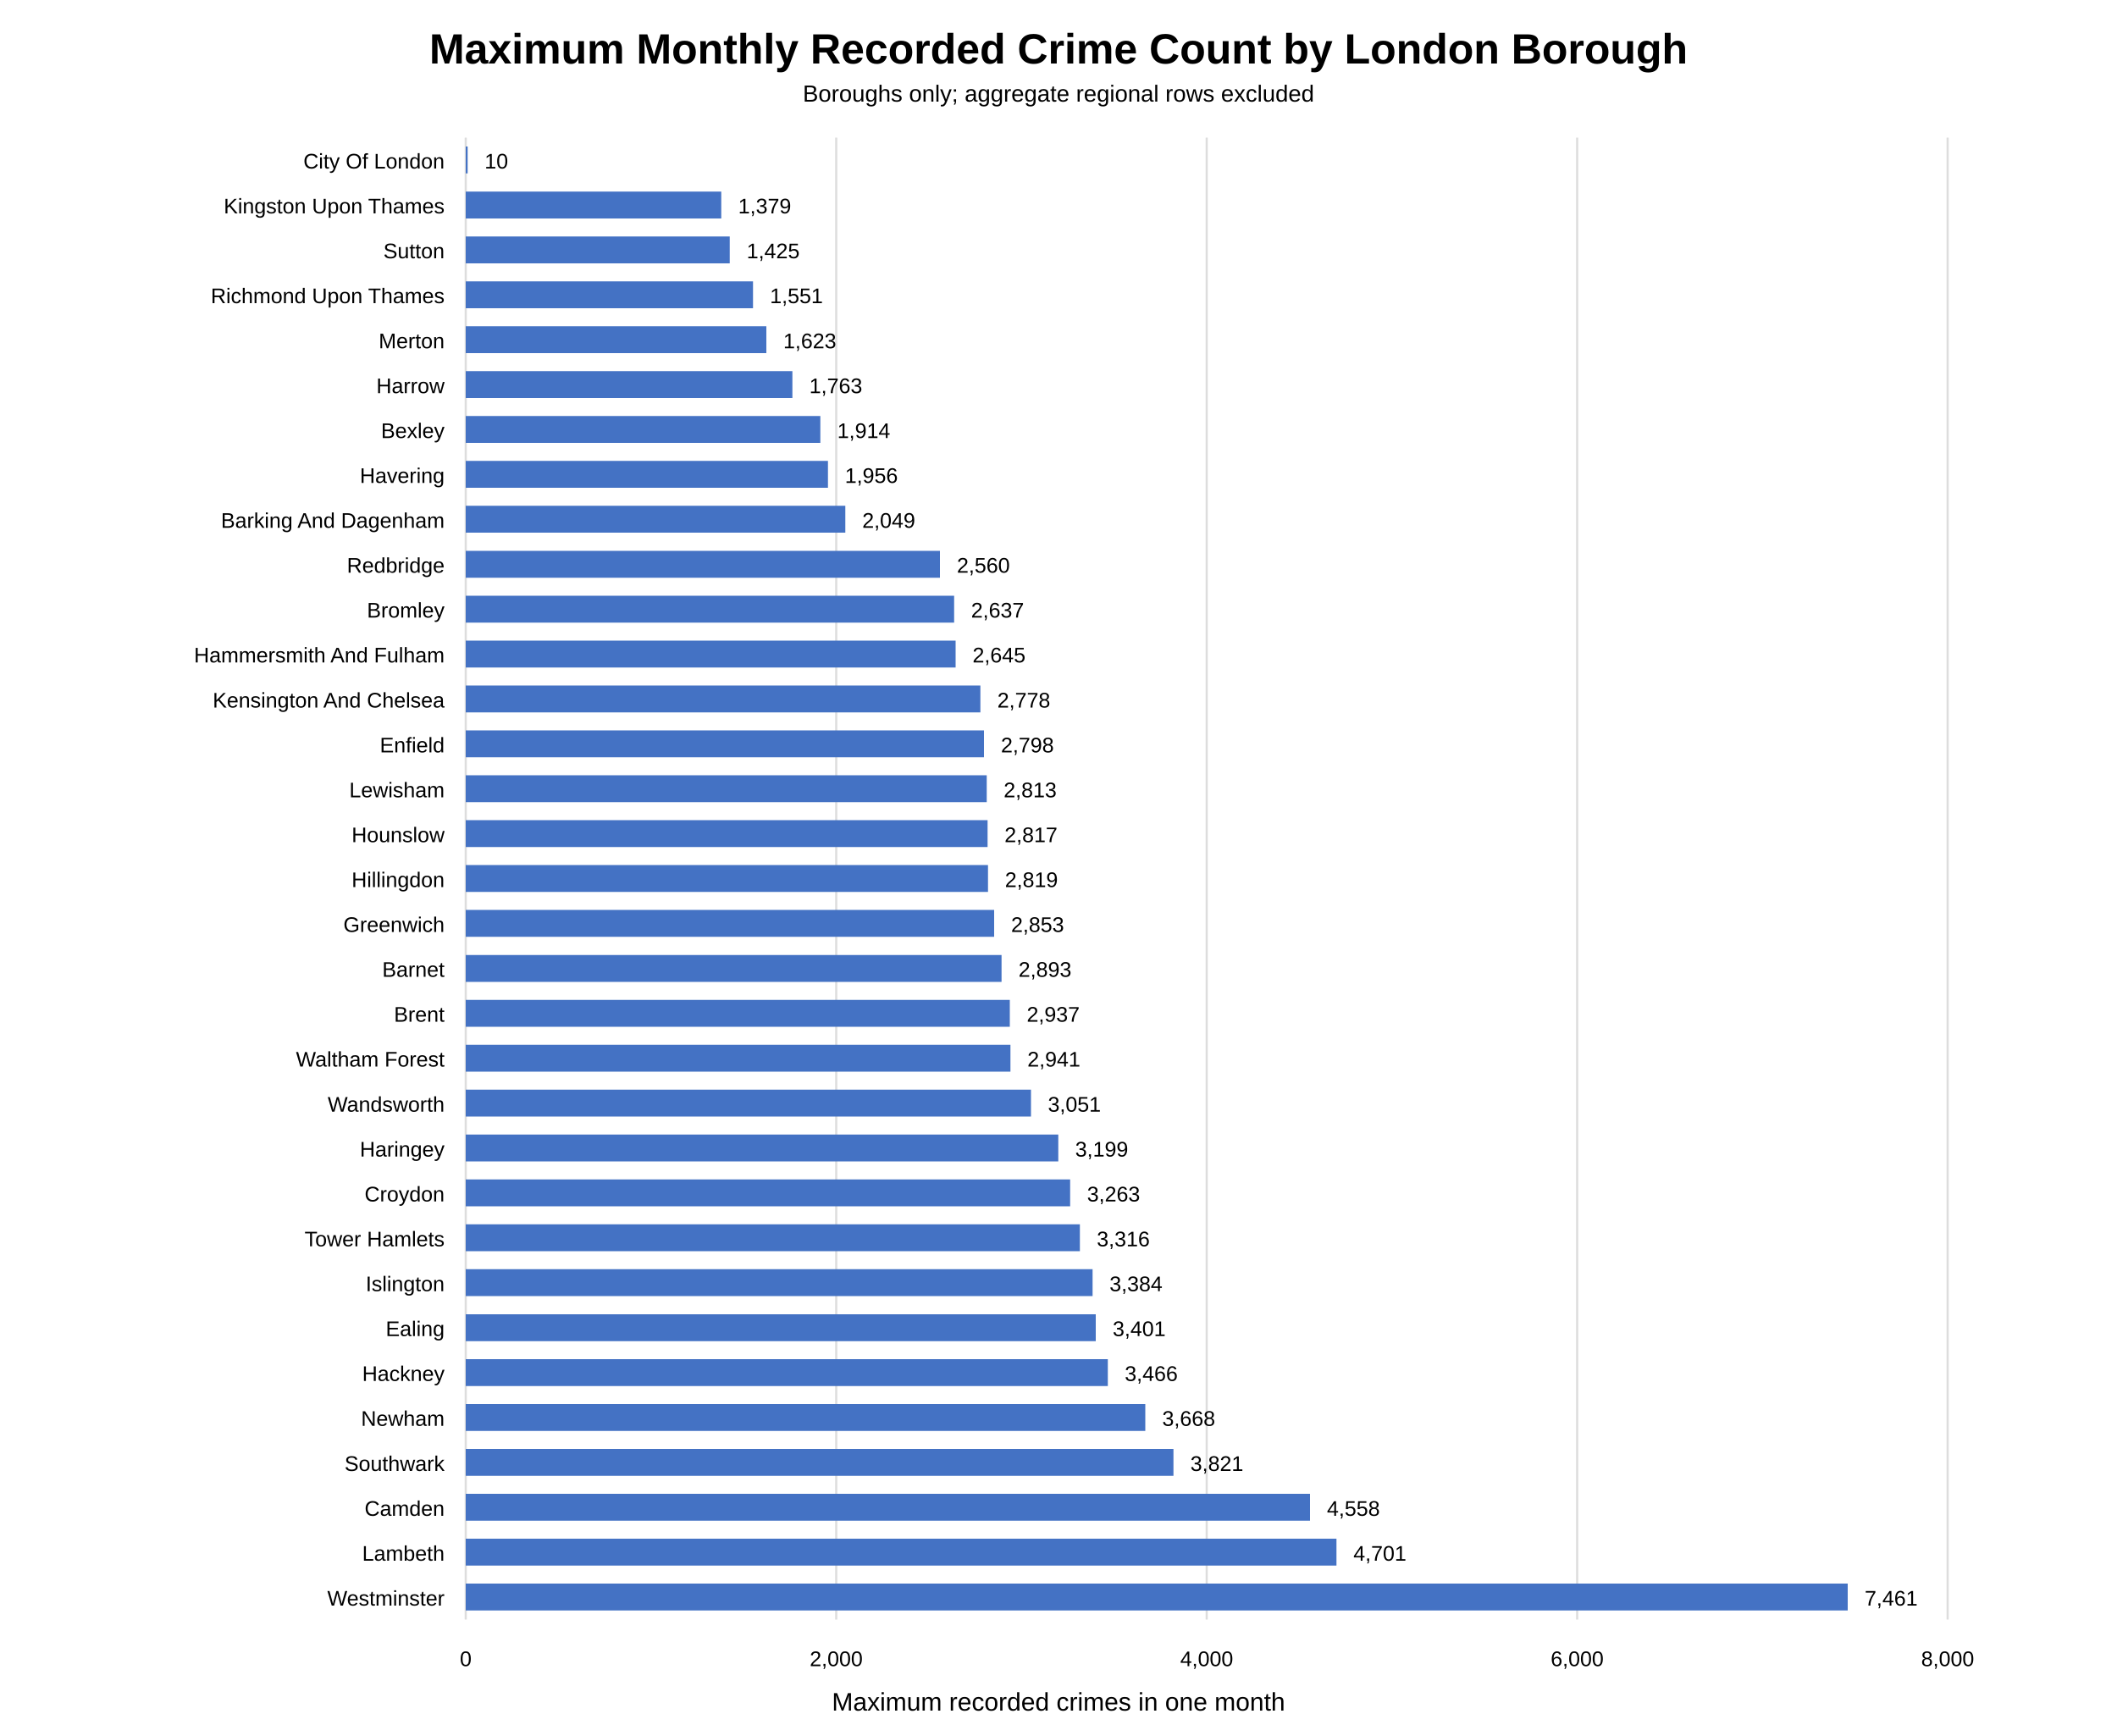
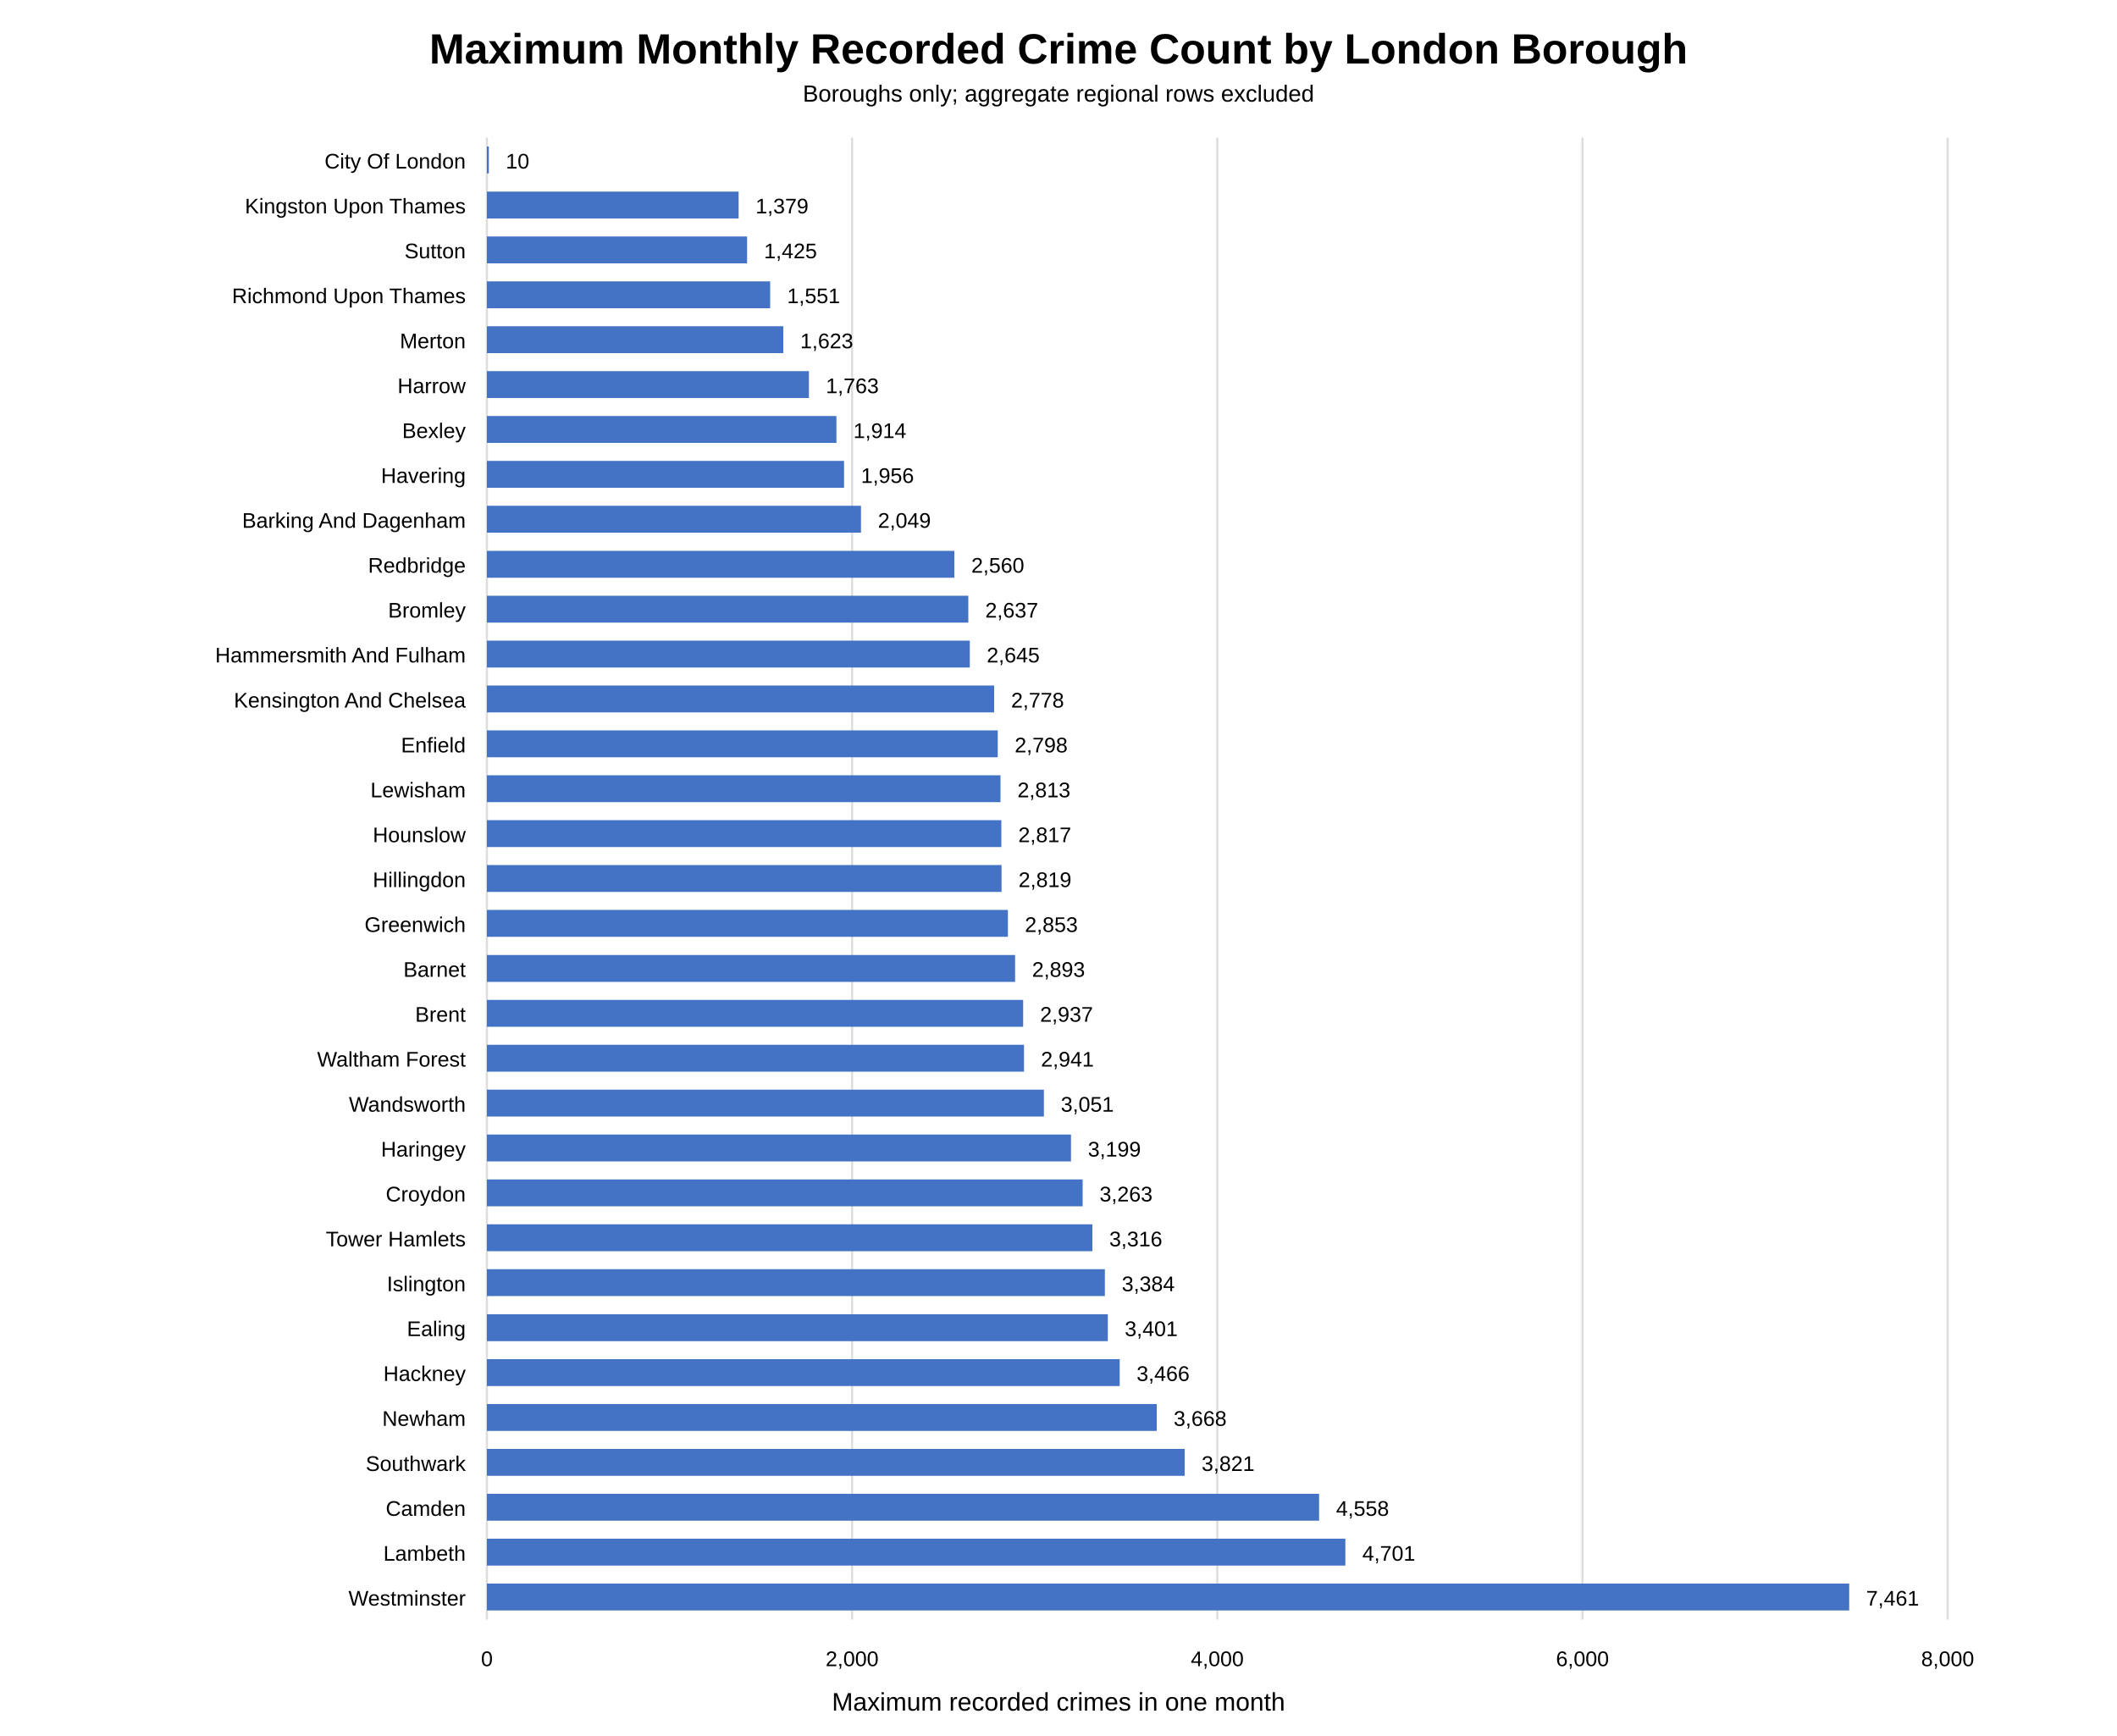
<svg xmlns="http://www.w3.org/2000/svg" width="1000" height="820" viewBox="0 0 1000 820">
  <rect width="100%" height="100%" fill="white" />
-   <text x="500.0" y="30" text-anchor="middle" font-family="Arial" font-size="20" font-weight="bold">Maximum Monthly Recorded Crime Count by London Borough</text>
-   <line x1="220.0" y1="65" x2="220.0" y2="765" stroke="#ddd" />
-   <text x="220.0" y="787.0" text-anchor="middle" font-family="Arial" font-size="10" font-weight="normal">0</text>
-   <line x1="395.0" y1="65" x2="395.0" y2="765" stroke="#ddd" />
-   <text x="395.0" y="787.0" text-anchor="middle" font-family="Arial" font-size="10" font-weight="normal">2,000</text>
-   <line x1="570.0" y1="65" x2="570.0" y2="765" stroke="#ddd" />
-   <text x="570.0" y="787.0" text-anchor="middle" font-family="Arial" font-size="10" font-weight="normal">4,000</text>
-   <line x1="745.0" y1="65" x2="745.0" y2="765" stroke="#ddd" />
-   <text x="745.0" y="787.0" text-anchor="middle" font-family="Arial" font-size="10" font-weight="normal">6,000</text>
+   <text x="500.0" y="30.0" text-anchor="middle" font-family="Arial" font-size="20" font-weight="bold">Maximum Monthly Recorded Crime Count by London Borough</text>
+   <line x1="230.0" y1="65" x2="230.0" y2="765" stroke="#ddd" />
+   <text x="230.0" y="787.0" text-anchor="middle" font-family="Arial" font-size="10" font-weight="normal">0</text>
+   <line x1="402.5" y1="65" x2="402.5" y2="765" stroke="#ddd" />
+   <text x="402.5" y="787.0" text-anchor="middle" font-family="Arial" font-size="10" font-weight="normal">2,000</text>
+   <line x1="575.0" y1="65" x2="575.0" y2="765" stroke="#ddd" />
+   <text x="575.0" y="787.0" text-anchor="middle" font-family="Arial" font-size="10" font-weight="normal">4,000</text>
+   <line x1="747.5" y1="65" x2="747.5" y2="765" stroke="#ddd" />
+   <text x="747.5" y="787.0" text-anchor="middle" font-family="Arial" font-size="10" font-weight="normal">6,000</text>
  <line x1="920.0" y1="65" x2="920.0" y2="765" stroke="#ddd" />
  <text x="920.0" y="787.0" text-anchor="middle" font-family="Arial" font-size="10" font-weight="normal">8,000</text>
-   <text x="210.0" y="79.6" text-anchor="end" font-family="Arial" font-size="10" font-weight="normal">City Of London</text>
-   <rect x="220" y="69.2" width="0.9" height="12.7" fill="#4472C4" />
-   <text x="228.9" y="79.6" text-anchor="start" font-family="Arial" font-size="10" font-weight="normal">10</text>
-   <text x="210.0" y="100.8" text-anchor="end" font-family="Arial" font-size="10" font-weight="normal">Kingston Upon Thames</text>
-   <rect x="220" y="90.5" width="120.7" height="12.7" fill="#4472C4" />
-   <text x="348.7" y="100.8" text-anchor="start" font-family="Arial" font-size="10" font-weight="normal">1,379</text>
-   <text x="210.0" y="122.0" text-anchor="end" font-family="Arial" font-size="10" font-weight="normal">Sutton</text>
-   <rect x="220" y="111.7" width="124.7" height="12.7" fill="#4472C4" />
-   <text x="352.7" y="122.0" text-anchor="start" font-family="Arial" font-size="10" font-weight="normal">1,425</text>
-   <text x="210.0" y="143.2" text-anchor="end" font-family="Arial" font-size="10" font-weight="normal">Richmond Upon Thames</text>
-   <rect x="220" y="132.9" width="135.7" height="12.7" fill="#4472C4" />
-   <text x="363.7" y="143.2" text-anchor="start" font-family="Arial" font-size="10" font-weight="normal">1,551</text>
-   <text x="210.0" y="164.5" text-anchor="end" font-family="Arial" font-size="10" font-weight="normal">Merton</text>
-   <rect x="220" y="154.1" width="142.0" height="12.7" fill="#4472C4" />
-   <text x="370.0" y="164.5" text-anchor="start" font-family="Arial" font-size="10" font-weight="normal">1,623</text>
-   <text x="210.0" y="185.7" text-anchor="end" font-family="Arial" font-size="10" font-weight="normal">Harrow</text>
-   <rect x="220" y="175.3" width="154.3" height="12.7" fill="#4472C4" />
-   <text x="382.3" y="185.7" text-anchor="start" font-family="Arial" font-size="10" font-weight="normal">1,763</text>
-   <text x="210.0" y="206.9" text-anchor="end" font-family="Arial" font-size="10" font-weight="normal">Bexley</text>
-   <rect x="220" y="196.5" width="167.5" height="12.7" fill="#4472C4" />
-   <text x="395.5" y="206.9" text-anchor="start" font-family="Arial" font-size="10" font-weight="normal">1,914</text>
-   <text x="210.0" y="228.1" text-anchor="end" font-family="Arial" font-size="10" font-weight="normal">Havering</text>
-   <rect x="220" y="217.7" width="171.1" height="12.7" fill="#4472C4" />
-   <text x="399.1" y="228.1" text-anchor="start" font-family="Arial" font-size="10" font-weight="normal">1,956</text>
-   <text x="210.0" y="249.3" text-anchor="end" font-family="Arial" font-size="10" font-weight="normal">Barking And Dagenham</text>
-   <rect x="220" y="238.9" width="179.3" height="12.7" fill="#4472C4" />
-   <text x="407.3" y="249.3" text-anchor="start" font-family="Arial" font-size="10" font-weight="normal">2,049</text>
-   <text x="210.0" y="270.5" text-anchor="end" font-family="Arial" font-size="10" font-weight="normal">Redbridge</text>
-   <rect x="220" y="260.2" width="224.0" height="12.7" fill="#4472C4" />
-   <text x="452.0" y="270.5" text-anchor="start" font-family="Arial" font-size="10" font-weight="normal">2,560</text>
-   <text x="210.0" y="291.7" text-anchor="end" font-family="Arial" font-size="10" font-weight="normal">Bromley</text>
-   <rect x="220" y="281.4" width="230.7" height="12.7" fill="#4472C4" />
-   <text x="458.7" y="291.7" text-anchor="start" font-family="Arial" font-size="10" font-weight="normal">2,637</text>
-   <text x="210.0" y="312.9" text-anchor="end" font-family="Arial" font-size="10" font-weight="normal">Hammersmith And Fulham</text>
-   <rect x="220" y="302.6" width="231.4" height="12.7" fill="#4472C4" />
-   <text x="459.4" y="312.9" text-anchor="start" font-family="Arial" font-size="10" font-weight="normal">2,645</text>
-   <text x="210.0" y="334.2" text-anchor="end" font-family="Arial" font-size="10" font-weight="normal">Kensington And Chelsea</text>
-   <rect x="220" y="323.8" width="243.1" height="12.7" fill="#4472C4" />
-   <text x="471.1" y="334.2" text-anchor="start" font-family="Arial" font-size="10" font-weight="normal">2,778</text>
-   <text x="210.0" y="355.4" text-anchor="end" font-family="Arial" font-size="10" font-weight="normal">Enfield</text>
-   <rect x="220" y="345.0" width="244.8" height="12.7" fill="#4472C4" />
-   <text x="472.8" y="355.4" text-anchor="start" font-family="Arial" font-size="10" font-weight="normal">2,798</text>
-   <text x="210.0" y="376.6" text-anchor="end" font-family="Arial" font-size="10" font-weight="normal">Lewisham</text>
-   <rect x="220" y="366.2" width="246.1" height="12.7" fill="#4472C4" />
-   <text x="474.1" y="376.6" text-anchor="start" font-family="Arial" font-size="10" font-weight="normal">2,813</text>
-   <text x="210.0" y="397.8" text-anchor="end" font-family="Arial" font-size="10" font-weight="normal">Hounslow</text>
-   <rect x="220" y="387.4" width="246.5" height="12.7" fill="#4472C4" />
-   <text x="474.5" y="397.8" text-anchor="start" font-family="Arial" font-size="10" font-weight="normal">2,817</text>
-   <text x="210.0" y="419.0" text-anchor="end" font-family="Arial" font-size="10" font-weight="normal">Hillingdon</text>
-   <rect x="220" y="408.6" width="246.7" height="12.7" fill="#4472C4" />
-   <text x="474.7" y="419.0" text-anchor="start" font-family="Arial" font-size="10" font-weight="normal">2,819</text>
-   <text x="210.0" y="440.2" text-anchor="end" font-family="Arial" font-size="10" font-weight="normal">Greenwich</text>
-   <rect x="220" y="429.8" width="249.6" height="12.7" fill="#4472C4" />
-   <text x="477.6" y="440.2" text-anchor="start" font-family="Arial" font-size="10" font-weight="normal">2,853</text>
-   <text x="210.0" y="461.4" text-anchor="end" font-family="Arial" font-size="10" font-weight="normal">Barnet</text>
-   <rect x="220" y="451.1" width="253.1" height="12.7" fill="#4472C4" />
-   <text x="481.1" y="461.4" text-anchor="start" font-family="Arial" font-size="10" font-weight="normal">2,893</text>
-   <text x="210.0" y="482.6" text-anchor="end" font-family="Arial" font-size="10" font-weight="normal">Brent</text>
-   <rect x="220" y="472.3" width="257.0" height="12.7" fill="#4472C4" />
-   <text x="485.0" y="482.6" text-anchor="start" font-family="Arial" font-size="10" font-weight="normal">2,937</text>
-   <text x="210.0" y="503.8" text-anchor="end" font-family="Arial" font-size="10" font-weight="normal">Waltham Forest</text>
-   <rect x="220" y="493.5" width="257.3" height="12.7" fill="#4472C4" />
-   <text x="485.3" y="503.8" text-anchor="start" font-family="Arial" font-size="10" font-weight="normal">2,941</text>
-   <text x="210.0" y="525.1" text-anchor="end" font-family="Arial" font-size="10" font-weight="normal">Wandsworth</text>
-   <rect x="220" y="514.7" width="267.0" height="12.7" fill="#4472C4" />
-   <text x="495.0" y="525.1" text-anchor="start" font-family="Arial" font-size="10" font-weight="normal">3,051</text>
-   <text x="210.0" y="546.3" text-anchor="end" font-family="Arial" font-size="10" font-weight="normal">Haringey</text>
-   <rect x="220" y="535.9" width="279.9" height="12.7" fill="#4472C4" />
-   <text x="507.9" y="546.3" text-anchor="start" font-family="Arial" font-size="10" font-weight="normal">3,199</text>
-   <text x="210.0" y="567.5" text-anchor="end" font-family="Arial" font-size="10" font-weight="normal">Croydon</text>
-   <rect x="220" y="557.1" width="285.5" height="12.7" fill="#4472C4" />
-   <text x="513.5" y="567.5" text-anchor="start" font-family="Arial" font-size="10" font-weight="normal">3,263</text>
-   <text x="210.0" y="588.7" text-anchor="end" font-family="Arial" font-size="10" font-weight="normal">Tower Hamlets</text>
-   <rect x="220" y="578.3" width="290.1" height="12.7" fill="#4472C4" />
-   <text x="518.1" y="588.7" text-anchor="start" font-family="Arial" font-size="10" font-weight="normal">3,316</text>
-   <text x="210.0" y="609.9" text-anchor="end" font-family="Arial" font-size="10" font-weight="normal">Islington</text>
-   <rect x="220" y="599.5" width="296.1" height="12.7" fill="#4472C4" />
-   <text x="524.1" y="609.9" text-anchor="start" font-family="Arial" font-size="10" font-weight="normal">3,384</text>
-   <text x="210.0" y="631.1" text-anchor="end" font-family="Arial" font-size="10" font-weight="normal">Ealing</text>
-   <rect x="220" y="620.8" width="297.6" height="12.7" fill="#4472C4" />
-   <text x="525.6" y="631.1" text-anchor="start" font-family="Arial" font-size="10" font-weight="normal">3,401</text>
-   <text x="210.0" y="652.3" text-anchor="end" font-family="Arial" font-size="10" font-weight="normal">Hackney</text>
-   <rect x="220" y="642.0" width="303.3" height="12.7" fill="#4472C4" />
-   <text x="531.3" y="652.3" text-anchor="start" font-family="Arial" font-size="10" font-weight="normal">3,466</text>
-   <text x="210.0" y="673.5" text-anchor="end" font-family="Arial" font-size="10" font-weight="normal">Newham</text>
-   <rect x="220" y="663.2" width="321.0" height="12.7" fill="#4472C4" />
-   <text x="549.0" y="673.5" text-anchor="start" font-family="Arial" font-size="10" font-weight="normal">3,668</text>
-   <text x="210.0" y="694.8" text-anchor="end" font-family="Arial" font-size="10" font-weight="normal">Southwark</text>
-   <rect x="220" y="684.4" width="334.3" height="12.7" fill="#4472C4" />
-   <text x="562.3" y="694.8" text-anchor="start" font-family="Arial" font-size="10" font-weight="normal">3,821</text>
-   <text x="210.0" y="716.0" text-anchor="end" font-family="Arial" font-size="10" font-weight="normal">Camden</text>
-   <rect x="220" y="705.6" width="398.8" height="12.7" fill="#4472C4" />
-   <text x="626.8" y="716.0" text-anchor="start" font-family="Arial" font-size="10" font-weight="normal">4,558</text>
-   <text x="210.0" y="737.2" text-anchor="end" font-family="Arial" font-size="10" font-weight="normal">Lambeth</text>
-   <rect x="220" y="726.8" width="411.3" height="12.7" fill="#4472C4" />
-   <text x="639.3" y="737.2" text-anchor="start" font-family="Arial" font-size="10" font-weight="normal">4,701</text>
-   <text x="210.0" y="758.4" text-anchor="end" font-family="Arial" font-size="10" font-weight="normal">Westminster</text>
-   <rect x="220" y="748.0" width="652.8" height="12.7" fill="#4472C4" />
-   <text x="880.8" y="758.4" text-anchor="start" font-family="Arial" font-size="10" font-weight="normal">7,461</text>
+   <text x="220.0" y="79.6" text-anchor="end" font-family="Arial" font-size="10" font-weight="normal">City Of London</text>
+   <rect x="230" y="69.2" width="0.9" height="12.7" fill="#4472C4" />
+   <text x="238.9" y="79.6" text-anchor="start" font-family="Arial" font-size="10" font-weight="normal">10</text>
+   <text x="220.0" y="100.8" text-anchor="end" font-family="Arial" font-size="10" font-weight="normal">Kingston Upon Thames</text>
+   <rect x="230" y="90.5" width="118.9" height="12.7" fill="#4472C4" />
+   <text x="356.9" y="100.8" text-anchor="start" font-family="Arial" font-size="10" font-weight="normal">1,379</text>
+   <text x="220.0" y="122.0" text-anchor="end" font-family="Arial" font-size="10" font-weight="normal">Sutton</text>
+   <rect x="230" y="111.7" width="122.9" height="12.7" fill="#4472C4" />
+   <text x="360.9" y="122.0" text-anchor="start" font-family="Arial" font-size="10" font-weight="normal">1,425</text>
+   <text x="220.0" y="143.2" text-anchor="end" font-family="Arial" font-size="10" font-weight="normal">Richmond Upon Thames</text>
+   <rect x="230" y="132.9" width="133.8" height="12.7" fill="#4472C4" />
+   <text x="371.8" y="143.2" text-anchor="start" font-family="Arial" font-size="10" font-weight="normal">1,551</text>
+   <text x="220.0" y="164.5" text-anchor="end" font-family="Arial" font-size="10" font-weight="normal">Merton</text>
+   <rect x="230" y="154.1" width="140.0" height="12.7" fill="#4472C4" />
+   <text x="378.0" y="164.5" text-anchor="start" font-family="Arial" font-size="10" font-weight="normal">1,623</text>
+   <text x="220.0" y="185.7" text-anchor="end" font-family="Arial" font-size="10" font-weight="normal">Harrow</text>
+   <rect x="230" y="175.3" width="152.1" height="12.7" fill="#4472C4" />
+   <text x="390.1" y="185.7" text-anchor="start" font-family="Arial" font-size="10" font-weight="normal">1,763</text>
+   <text x="220.0" y="206.9" text-anchor="end" font-family="Arial" font-size="10" font-weight="normal">Bexley</text>
+   <rect x="230" y="196.5" width="165.1" height="12.7" fill="#4472C4" />
+   <text x="403.1" y="206.9" text-anchor="start" font-family="Arial" font-size="10" font-weight="normal">1,914</text>
+   <text x="220.0" y="228.1" text-anchor="end" font-family="Arial" font-size="10" font-weight="normal">Havering</text>
+   <rect x="230" y="217.7" width="168.7" height="12.7" fill="#4472C4" />
+   <text x="406.7" y="228.1" text-anchor="start" font-family="Arial" font-size="10" font-weight="normal">1,956</text>
+   <text x="220.0" y="249.3" text-anchor="end" font-family="Arial" font-size="10" font-weight="normal">Barking And Dagenham</text>
+   <rect x="230" y="238.9" width="176.7" height="12.7" fill="#4472C4" />
+   <text x="414.7" y="249.3" text-anchor="start" font-family="Arial" font-size="10" font-weight="normal">2,049</text>
+   <text x="220.0" y="270.5" text-anchor="end" font-family="Arial" font-size="10" font-weight="normal">Redbridge</text>
+   <rect x="230" y="260.2" width="220.8" height="12.7" fill="#4472C4" />
+   <text x="458.8" y="270.5" text-anchor="start" font-family="Arial" font-size="10" font-weight="normal">2,560</text>
+   <text x="220.0" y="291.7" text-anchor="end" font-family="Arial" font-size="10" font-weight="normal">Bromley</text>
+   <rect x="230" y="281.4" width="227.4" height="12.7" fill="#4472C4" />
+   <text x="465.4" y="291.7" text-anchor="start" font-family="Arial" font-size="10" font-weight="normal">2,637</text>
+   <text x="220.0" y="312.9" text-anchor="end" font-family="Arial" font-size="10" font-weight="normal">Hammersmith And Fulham</text>
+   <rect x="230" y="302.6" width="228.1" height="12.7" fill="#4472C4" />
+   <text x="466.1" y="312.9" text-anchor="start" font-family="Arial" font-size="10" font-weight="normal">2,645</text>
+   <text x="220.0" y="334.2" text-anchor="end" font-family="Arial" font-size="10" font-weight="normal">Kensington And Chelsea</text>
+   <rect x="230" y="323.8" width="239.6" height="12.7" fill="#4472C4" />
+   <text x="477.6" y="334.2" text-anchor="start" font-family="Arial" font-size="10" font-weight="normal">2,778</text>
+   <text x="220.0" y="355.4" text-anchor="end" font-family="Arial" font-size="10" font-weight="normal">Enfield</text>
+   <rect x="230" y="345.0" width="241.3" height="12.7" fill="#4472C4" />
+   <text x="479.3" y="355.4" text-anchor="start" font-family="Arial" font-size="10" font-weight="normal">2,798</text>
+   <text x="220.0" y="376.6" text-anchor="end" font-family="Arial" font-size="10" font-weight="normal">Lewisham</text>
+   <rect x="230" y="366.2" width="242.6" height="12.7" fill="#4472C4" />
+   <text x="480.6" y="376.6" text-anchor="start" font-family="Arial" font-size="10" font-weight="normal">2,813</text>
+   <text x="220.0" y="397.8" text-anchor="end" font-family="Arial" font-size="10" font-weight="normal">Hounslow</text>
+   <rect x="230" y="387.4" width="243.0" height="12.7" fill="#4472C4" />
+   <text x="481.0" y="397.8" text-anchor="start" font-family="Arial" font-size="10" font-weight="normal">2,817</text>
+   <text x="220.0" y="419.0" text-anchor="end" font-family="Arial" font-size="10" font-weight="normal">Hillingdon</text>
+   <rect x="230" y="408.6" width="243.1" height="12.7" fill="#4472C4" />
+   <text x="481.1" y="419.0" text-anchor="start" font-family="Arial" font-size="10" font-weight="normal">2,819</text>
+   <text x="220.0" y="440.2" text-anchor="end" font-family="Arial" font-size="10" font-weight="normal">Greenwich</text>
+   <rect x="230" y="429.8" width="246.1" height="12.7" fill="#4472C4" />
+   <text x="484.1" y="440.2" text-anchor="start" font-family="Arial" font-size="10" font-weight="normal">2,853</text>
+   <text x="220.0" y="461.4" text-anchor="end" font-family="Arial" font-size="10" font-weight="normal">Barnet</text>
+   <rect x="230" y="451.1" width="249.5" height="12.7" fill="#4472C4" />
+   <text x="487.5" y="461.4" text-anchor="start" font-family="Arial" font-size="10" font-weight="normal">2,893</text>
+   <text x="220.0" y="482.6" text-anchor="end" font-family="Arial" font-size="10" font-weight="normal">Brent</text>
+   <rect x="230" y="472.3" width="253.3" height="12.7" fill="#4472C4" />
+   <text x="491.3" y="482.6" text-anchor="start" font-family="Arial" font-size="10" font-weight="normal">2,937</text>
+   <text x="220.0" y="503.8" text-anchor="end" font-family="Arial" font-size="10" font-weight="normal">Waltham Forest</text>
+   <rect x="230" y="493.5" width="253.7" height="12.7" fill="#4472C4" />
+   <text x="491.7" y="503.8" text-anchor="start" font-family="Arial" font-size="10" font-weight="normal">2,941</text>
+   <text x="220.0" y="525.1" text-anchor="end" font-family="Arial" font-size="10" font-weight="normal">Wandsworth</text>
+   <rect x="230" y="514.7" width="263.1" height="12.7" fill="#4472C4" />
+   <text x="501.1" y="525.1" text-anchor="start" font-family="Arial" font-size="10" font-weight="normal">3,051</text>
+   <text x="220.0" y="546.3" text-anchor="end" font-family="Arial" font-size="10" font-weight="normal">Haringey</text>
+   <rect x="230" y="535.9" width="275.9" height="12.7" fill="#4472C4" />
+   <text x="513.9" y="546.3" text-anchor="start" font-family="Arial" font-size="10" font-weight="normal">3,199</text>
+   <text x="220.0" y="567.5" text-anchor="end" font-family="Arial" font-size="10" font-weight="normal">Croydon</text>
+   <rect x="230" y="557.1" width="281.4" height="12.7" fill="#4472C4" />
+   <text x="519.4" y="567.5" text-anchor="start" font-family="Arial" font-size="10" font-weight="normal">3,263</text>
+   <text x="220.0" y="588.7" text-anchor="end" font-family="Arial" font-size="10" font-weight="normal">Tower Hamlets</text>
+   <rect x="230" y="578.3" width="286.0" height="12.7" fill="#4472C4" />
+   <text x="524.0" y="588.7" text-anchor="start" font-family="Arial" font-size="10" font-weight="normal">3,316</text>
+   <text x="220.0" y="609.9" text-anchor="end" font-family="Arial" font-size="10" font-weight="normal">Islington</text>
+   <rect x="230" y="599.5" width="291.9" height="12.7" fill="#4472C4" />
+   <text x="529.9" y="609.9" text-anchor="start" font-family="Arial" font-size="10" font-weight="normal">3,384</text>
+   <text x="220.0" y="631.1" text-anchor="end" font-family="Arial" font-size="10" font-weight="normal">Ealing</text>
+   <rect x="230" y="620.8" width="293.3" height="12.7" fill="#4472C4" />
+   <text x="531.3" y="631.1" text-anchor="start" font-family="Arial" font-size="10" font-weight="normal">3,401</text>
+   <text x="220.0" y="652.3" text-anchor="end" font-family="Arial" font-size="10" font-weight="normal">Hackney</text>
+   <rect x="230" y="642.0" width="298.9" height="12.7" fill="#4472C4" />
+   <text x="536.9" y="652.3" text-anchor="start" font-family="Arial" font-size="10" font-weight="normal">3,466</text>
+   <text x="220.0" y="673.5" text-anchor="end" font-family="Arial" font-size="10" font-weight="normal">Newham</text>
+   <rect x="230" y="663.2" width="316.4" height="12.7" fill="#4472C4" />
+   <text x="554.4" y="673.5" text-anchor="start" font-family="Arial" font-size="10" font-weight="normal">3,668</text>
+   <text x="220.0" y="694.8" text-anchor="end" font-family="Arial" font-size="10" font-weight="normal">Southwark</text>
+   <rect x="230" y="684.4" width="329.6" height="12.7" fill="#4472C4" />
+   <text x="567.6" y="694.8" text-anchor="start" font-family="Arial" font-size="10" font-weight="normal">3,821</text>
+   <text x="220.0" y="716.0" text-anchor="end" font-family="Arial" font-size="10" font-weight="normal">Camden</text>
+   <rect x="230" y="705.6" width="393.1" height="12.7" fill="#4472C4" />
+   <text x="631.1" y="716.0" text-anchor="start" font-family="Arial" font-size="10" font-weight="normal">4,558</text>
+   <text x="220.0" y="737.2" text-anchor="end" font-family="Arial" font-size="10" font-weight="normal">Lambeth</text>
+   <rect x="230" y="726.8" width="405.5" height="12.7" fill="#4472C4" />
+   <text x="643.5" y="737.2" text-anchor="start" font-family="Arial" font-size="10" font-weight="normal">4,701</text>
+   <text x="220.0" y="758.4" text-anchor="end" font-family="Arial" font-size="10" font-weight="normal">Westminster</text>
+   <rect x="230" y="748.0" width="643.5" height="12.7" fill="#4472C4" />
+   <text x="881.5" y="758.4" text-anchor="start" font-family="Arial" font-size="10" font-weight="normal">7,461</text>
  <text x="500.0" y="808.0" text-anchor="middle" font-family="Arial" font-size="12" font-weight="normal">Maximum recorded crimes in one month</text>
  <text x="500.0" y="48.0" text-anchor="middle" font-family="Arial" font-size="11" font-weight="normal">Boroughs only; aggregate regional rows excluded</text>
</svg>
